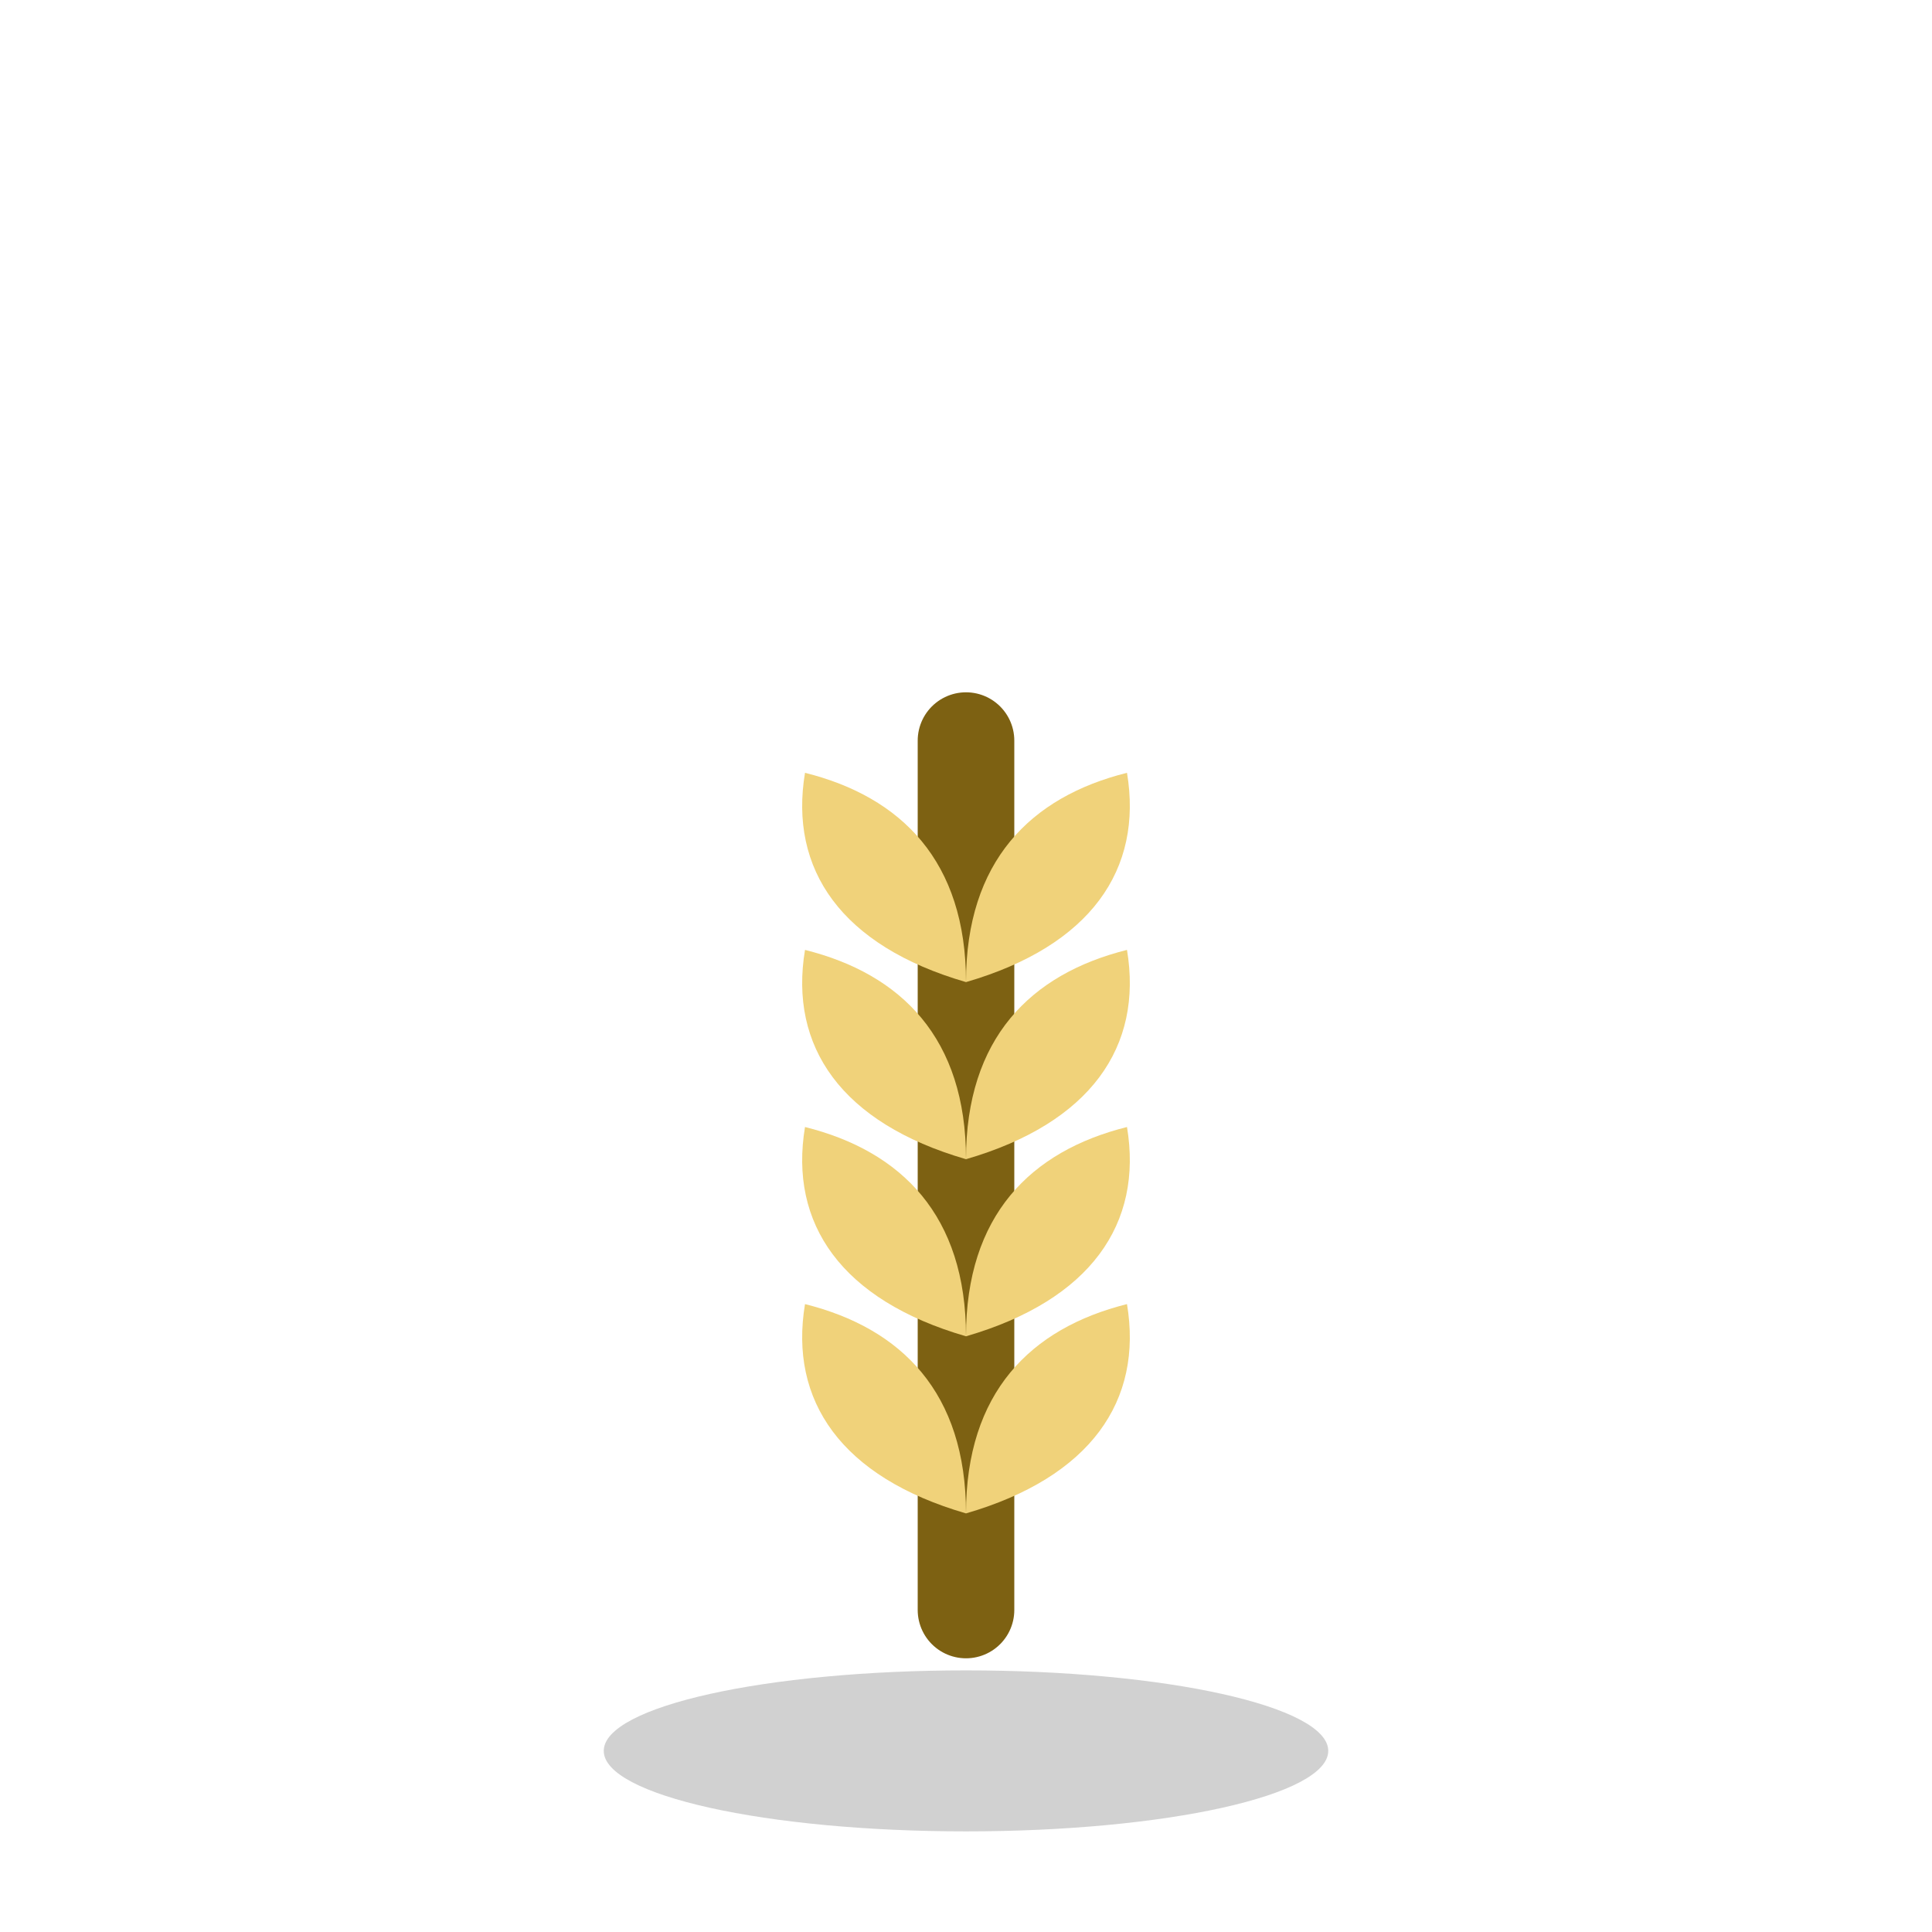
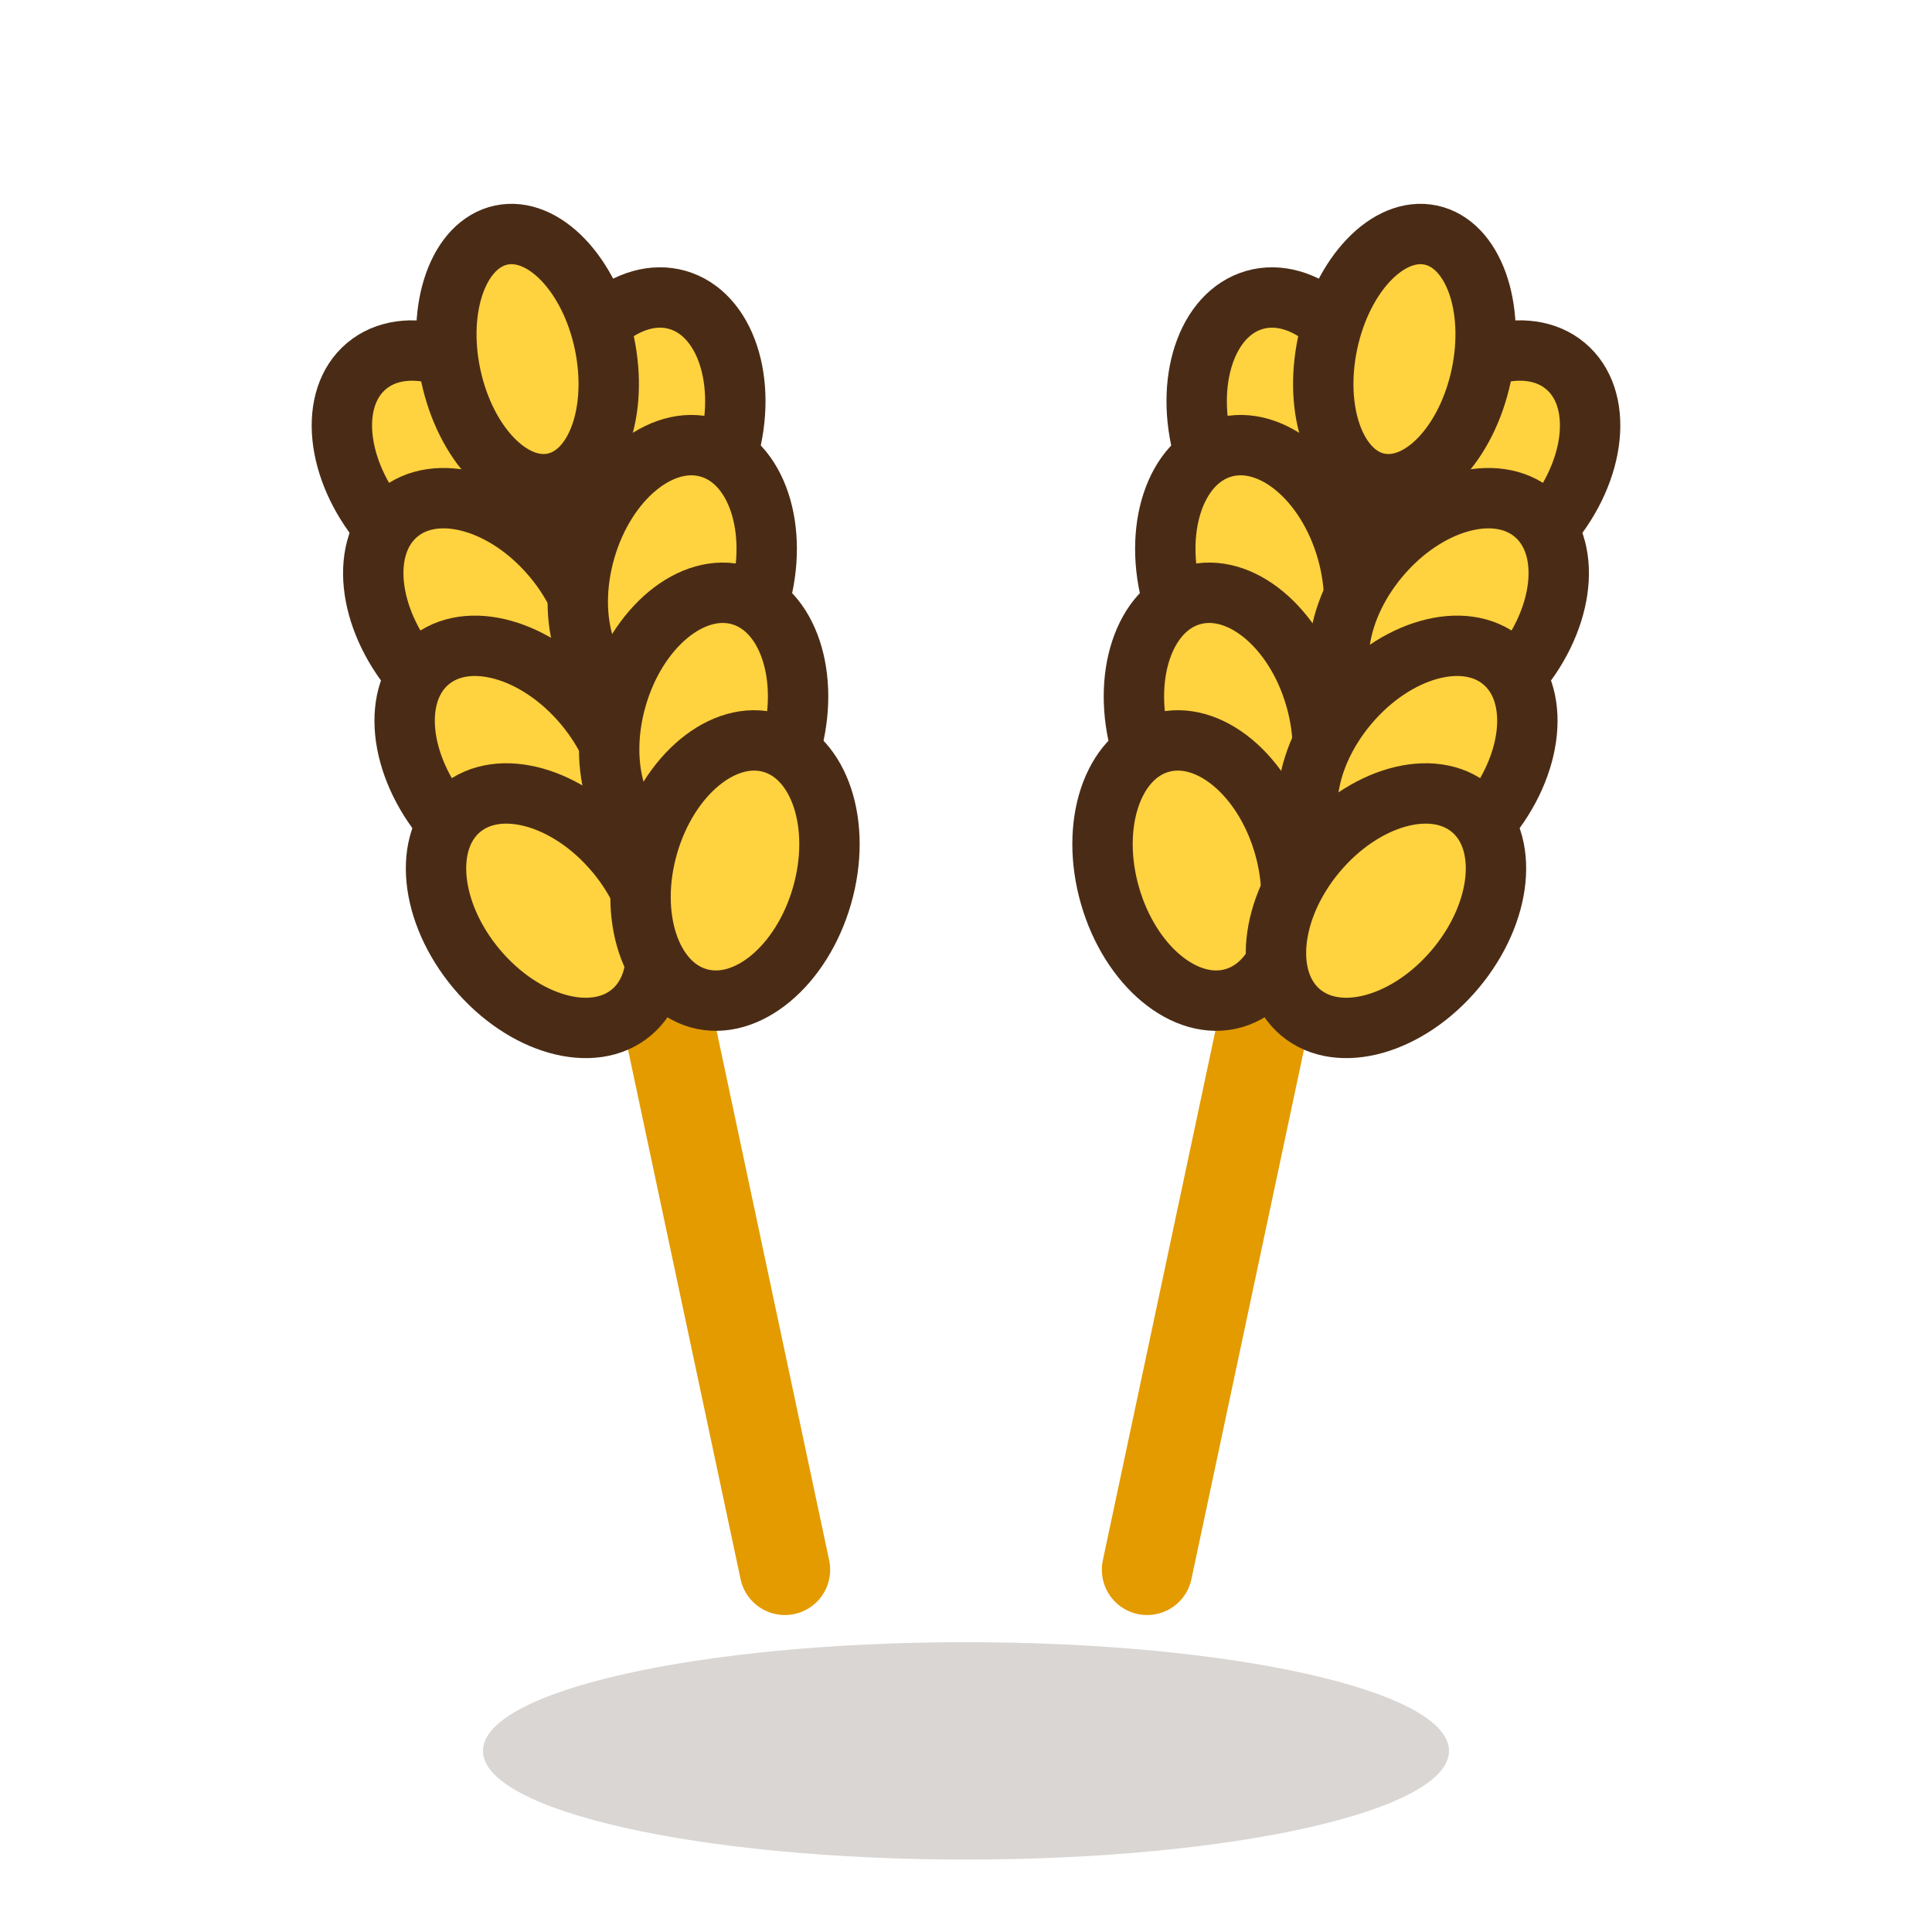
- <svg xmlns="http://www.w3.org/2000/svg" viewBox="0 0 48 48" fill="none" aria-hidden="true">
-   <ellipse cx="24" cy="43.5" rx="9" ry="2" fill="currentColor" opacity="0.18" />
-   <path d="M24 40V18.4" stroke="#7d6112" stroke-width="2.4" stroke-linecap="round" />
-   <path d="M24 24.4c0-3 1.6-4.6 4-5.2.4 2.4-.9 4.3-4 5.2z" fill="#f0d27a" />
-   <path d="M24 24.4c0-3-1.6-4.6-4-5.2-.4 2.4.9 4.3 4 5.2z" fill="#f0d27a" />
-   <path d="M24 28.8c0-3 1.6-4.6 4-5.2.4 2.4-.9 4.3-4 5.2z" fill="#f0d27a" />
-   <path d="M24 28.8c0-3-1.6-4.6-4-5.2-.4 2.4.9 4.3 4 5.2z" fill="#f0d27a" />
-   <path d="M24 33.2c0-3 1.6-4.6 4-5.2.4 2.4-.9 4.3-4 5.2z" fill="#f0d27a" />
-   <path d="M24 33.2c0-3-1.6-4.6-4-5.2-.4 2.4.9 4.3 4 5.2z" fill="#f0d27a" />
-   <path d="M24 37.6c0-3 1.6-4.6 4-5.2.4 2.4-.9 4.3-4 5.2z" fill="#f0d27a" />
-   <path d="M24 37.6c0-3-1.6-4.6-4-5.2-.4 2.4.9 4.3 4 5.2z" fill="#f0d27a" />
+ <svg xmlns="http://www.w3.org/2000/svg" viewBox="0 0 64 64" aria-hidden="true">
+   <ellipse cx="32" cy="58" rx="16" ry="3.6" fill="#2b1a0c" opacity=".18" />
+   <g transform="rotate(-12 26 52)">
+     <path d="M26 52 V16" stroke="#e39b00" stroke-width="3" stroke-linecap="round" />
+     <ellipse cx="22.8" cy="14" rx="3" ry="4.4" transform="rotate(-28 22.8 14)" fill="#ffd23f" stroke="#4a2c16" stroke-width="2" stroke-linejoin="round" stroke-linecap="round" />
+     <ellipse cx="29.2" cy="14" rx="3" ry="4.4" transform="rotate(28 29.2 14)" fill="#ffd23f" stroke="#4a2c16" stroke-width="2" stroke-linejoin="round" stroke-linecap="round" />
+     <ellipse cx="22.8" cy="19" rx="3" ry="4.4" transform="rotate(-28 22.8 19)" fill="#ffd23f" stroke="#4a2c16" stroke-width="2" stroke-linejoin="round" stroke-linecap="round" />
+     <ellipse cx="29.2" cy="19" rx="3" ry="4.4" transform="rotate(28 29.2 19)" fill="#ffd23f" stroke="#4a2c16" stroke-width="2" stroke-linejoin="round" stroke-linecap="round" />
+     <ellipse cx="22.8" cy="24" rx="3" ry="4.4" transform="rotate(-28 22.8 24)" fill="#ffd23f" stroke="#4a2c16" stroke-width="2" stroke-linejoin="round" stroke-linecap="round" />
+     <ellipse cx="29.2" cy="24" rx="3" ry="4.4" transform="rotate(28 29.2 24)" fill="#ffd23f" stroke="#4a2c16" stroke-width="2" stroke-linejoin="round" stroke-linecap="round" />
+     <ellipse cx="22.8" cy="29" rx="3" ry="4.4" transform="rotate(-28 22.8 29)" fill="#ffd23f" stroke="#4a2c16" stroke-width="2" stroke-linejoin="round" stroke-linecap="round" />
+     <ellipse cx="29.2" cy="29" rx="3" ry="4.4" transform="rotate(28 29.2 29)" fill="#ffd23f" stroke="#4a2c16" stroke-width="2" stroke-linejoin="round" stroke-linecap="round" />
+     <ellipse cx="26" cy="11" rx="2.6" ry="4.2" fill="#ffd23f" stroke="#4a2c16" stroke-width="2" stroke-linejoin="round" stroke-linecap="round" />
+   </g>
+   <g transform="rotate(12 38 52)">
+     <path d="M38 52 V16" stroke="#e39b00" stroke-width="3" stroke-linecap="round" />
+     <ellipse cx="34.8" cy="14" rx="3" ry="4.4" transform="rotate(-28 34.8 14)" fill="#ffd23f" stroke="#4a2c16" stroke-width="2" stroke-linejoin="round" stroke-linecap="round" />
+     <ellipse cx="41.2" cy="14" rx="3" ry="4.4" transform="rotate(28 41.2 14)" fill="#ffd23f" stroke="#4a2c16" stroke-width="2" stroke-linejoin="round" stroke-linecap="round" />
+     <ellipse cx="34.8" cy="19" rx="3" ry="4.4" transform="rotate(-28 34.8 19)" fill="#ffd23f" stroke="#4a2c16" stroke-width="2" stroke-linejoin="round" stroke-linecap="round" />
+     <ellipse cx="41.2" cy="19" rx="3" ry="4.4" transform="rotate(28 41.2 19)" fill="#ffd23f" stroke="#4a2c16" stroke-width="2" stroke-linejoin="round" stroke-linecap="round" />
+     <ellipse cx="34.8" cy="24" rx="3" ry="4.4" transform="rotate(-28 34.8 24)" fill="#ffd23f" stroke="#4a2c16" stroke-width="2" stroke-linejoin="round" stroke-linecap="round" />
+     <ellipse cx="41.2" cy="24" rx="3" ry="4.4" transform="rotate(28 41.2 24)" fill="#ffd23f" stroke="#4a2c16" stroke-width="2" stroke-linejoin="round" stroke-linecap="round" />
+     <ellipse cx="34.8" cy="29" rx="3" ry="4.4" transform="rotate(-28 34.8 29)" fill="#ffd23f" stroke="#4a2c16" stroke-width="2" stroke-linejoin="round" stroke-linecap="round" />
+     <ellipse cx="41.2" cy="29" rx="3" ry="4.4" transform="rotate(28 41.2 29)" fill="#ffd23f" stroke="#4a2c16" stroke-width="2" stroke-linejoin="round" stroke-linecap="round" />
+     <ellipse cx="38" cy="11" rx="2.6" ry="4.2" fill="#ffd23f" stroke="#4a2c16" stroke-width="2" stroke-linejoin="round" stroke-linecap="round" />
+   </g>
</svg>
